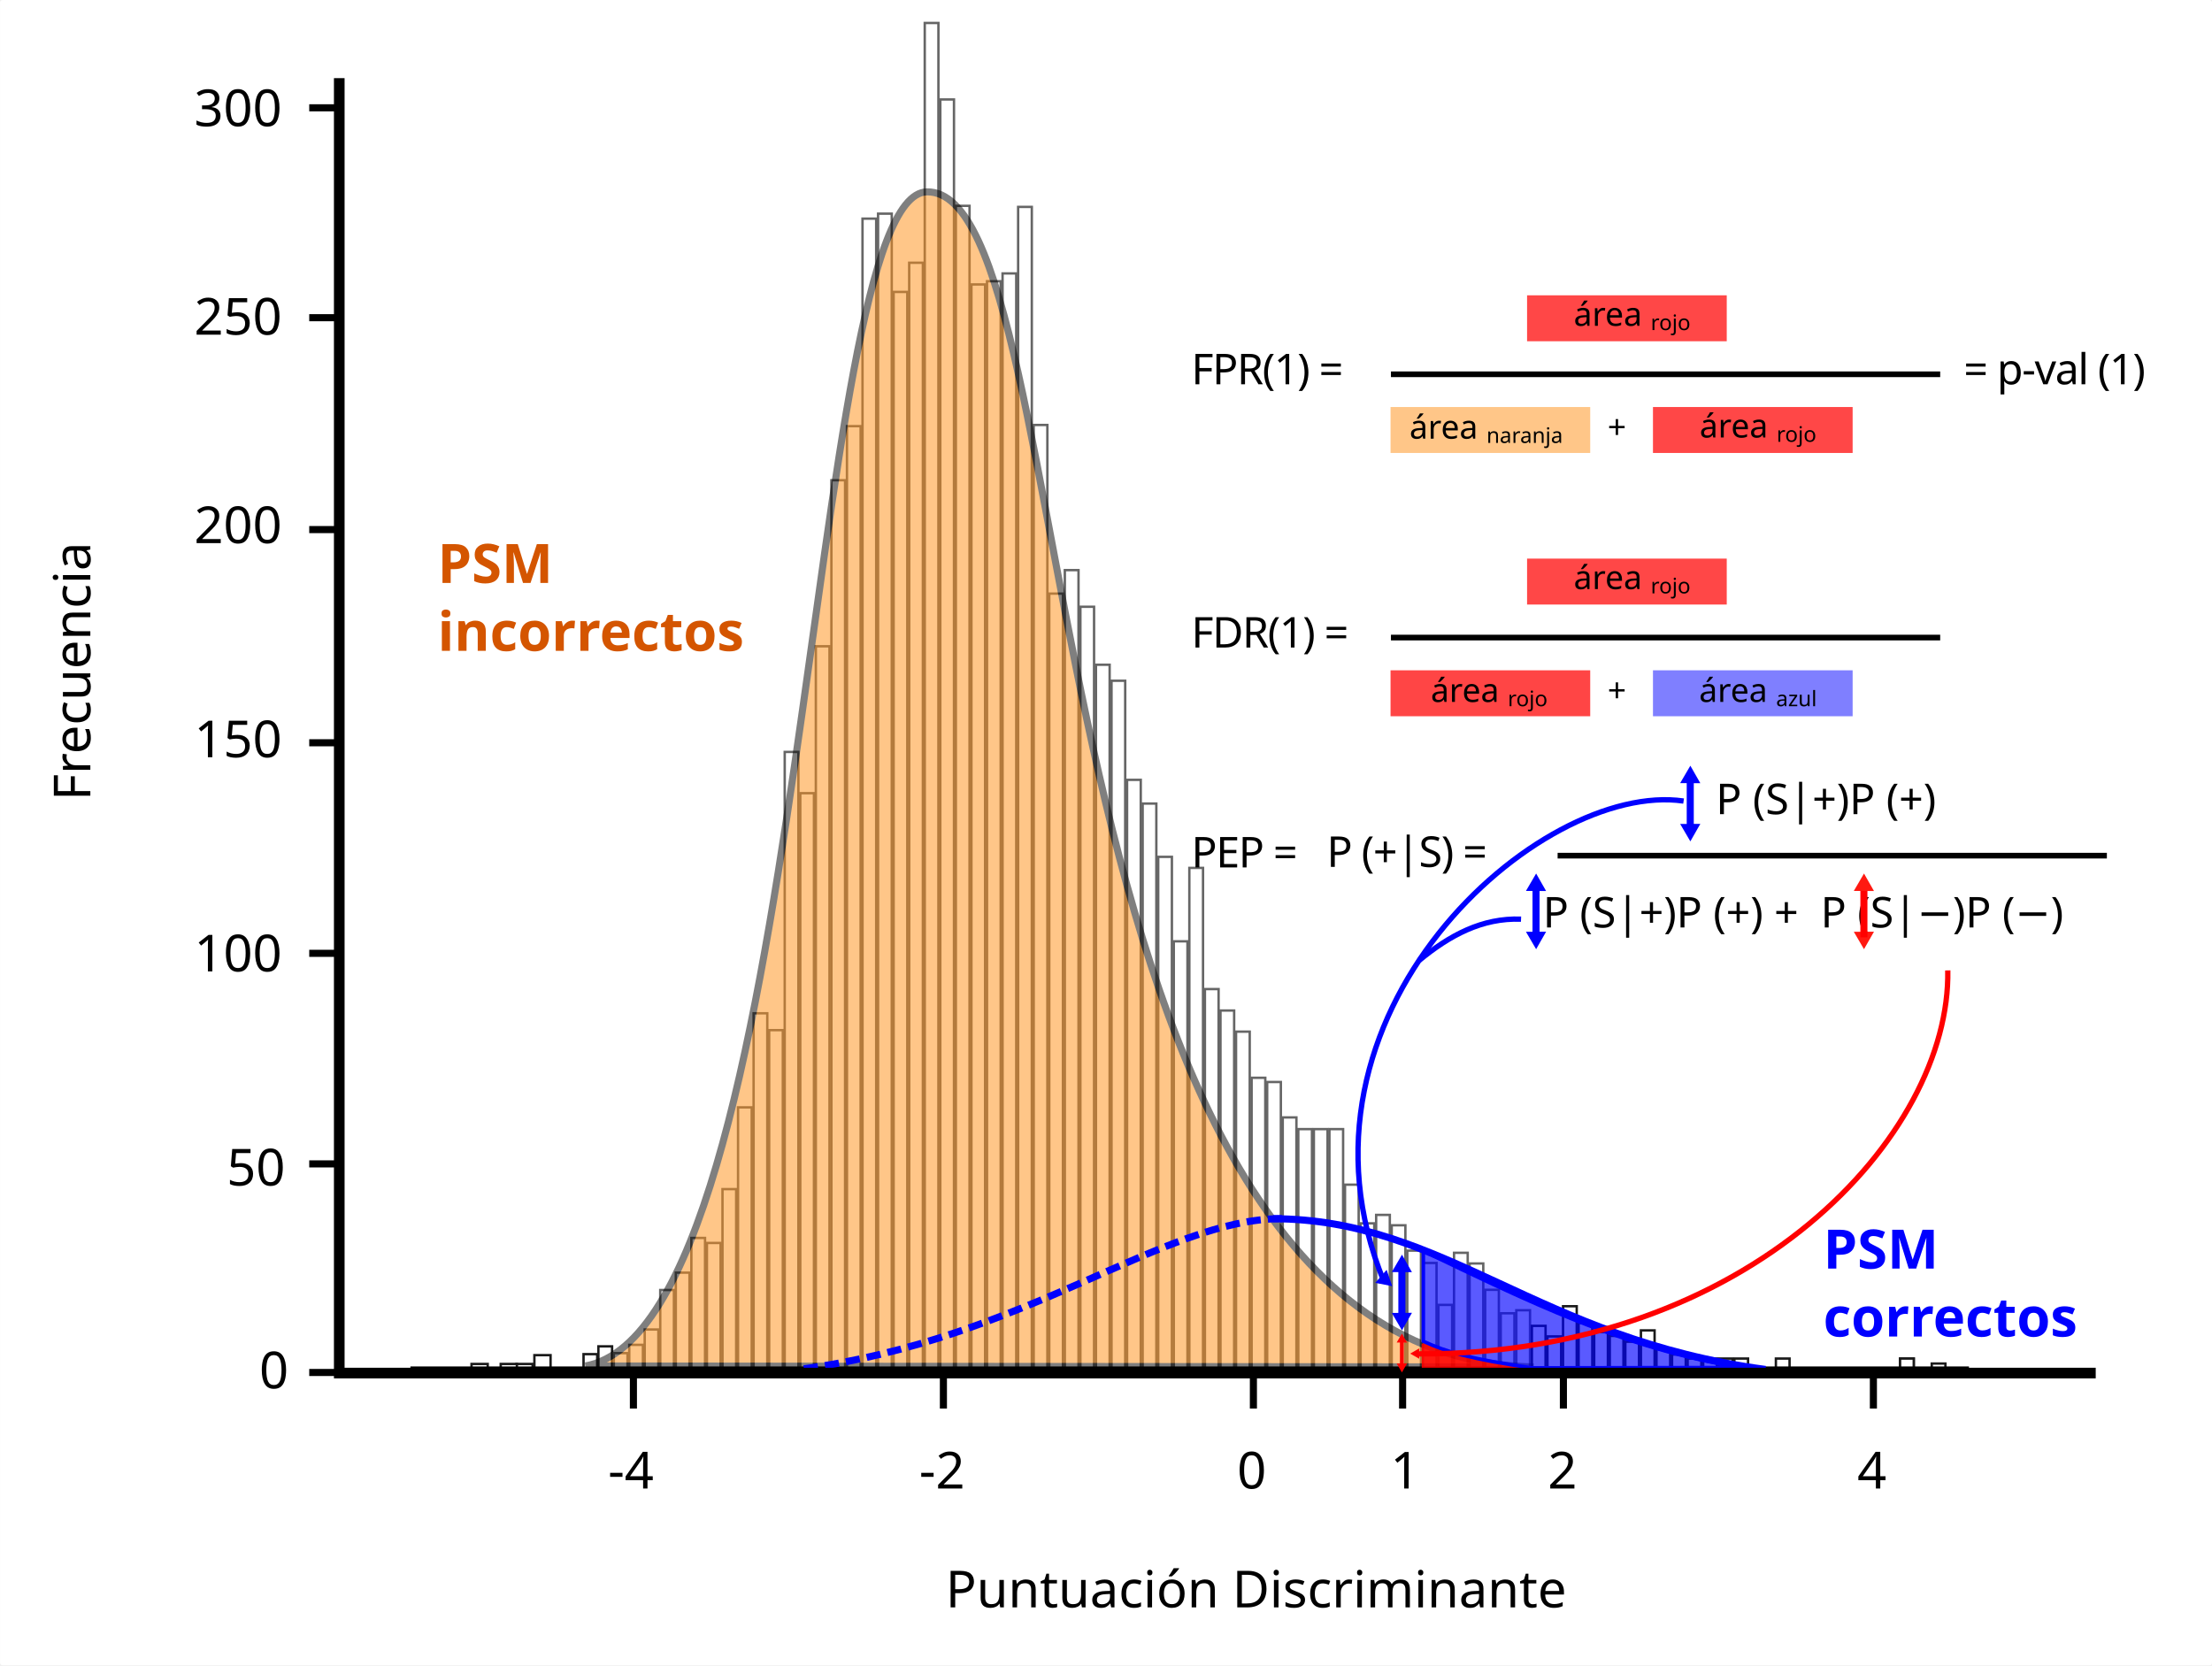
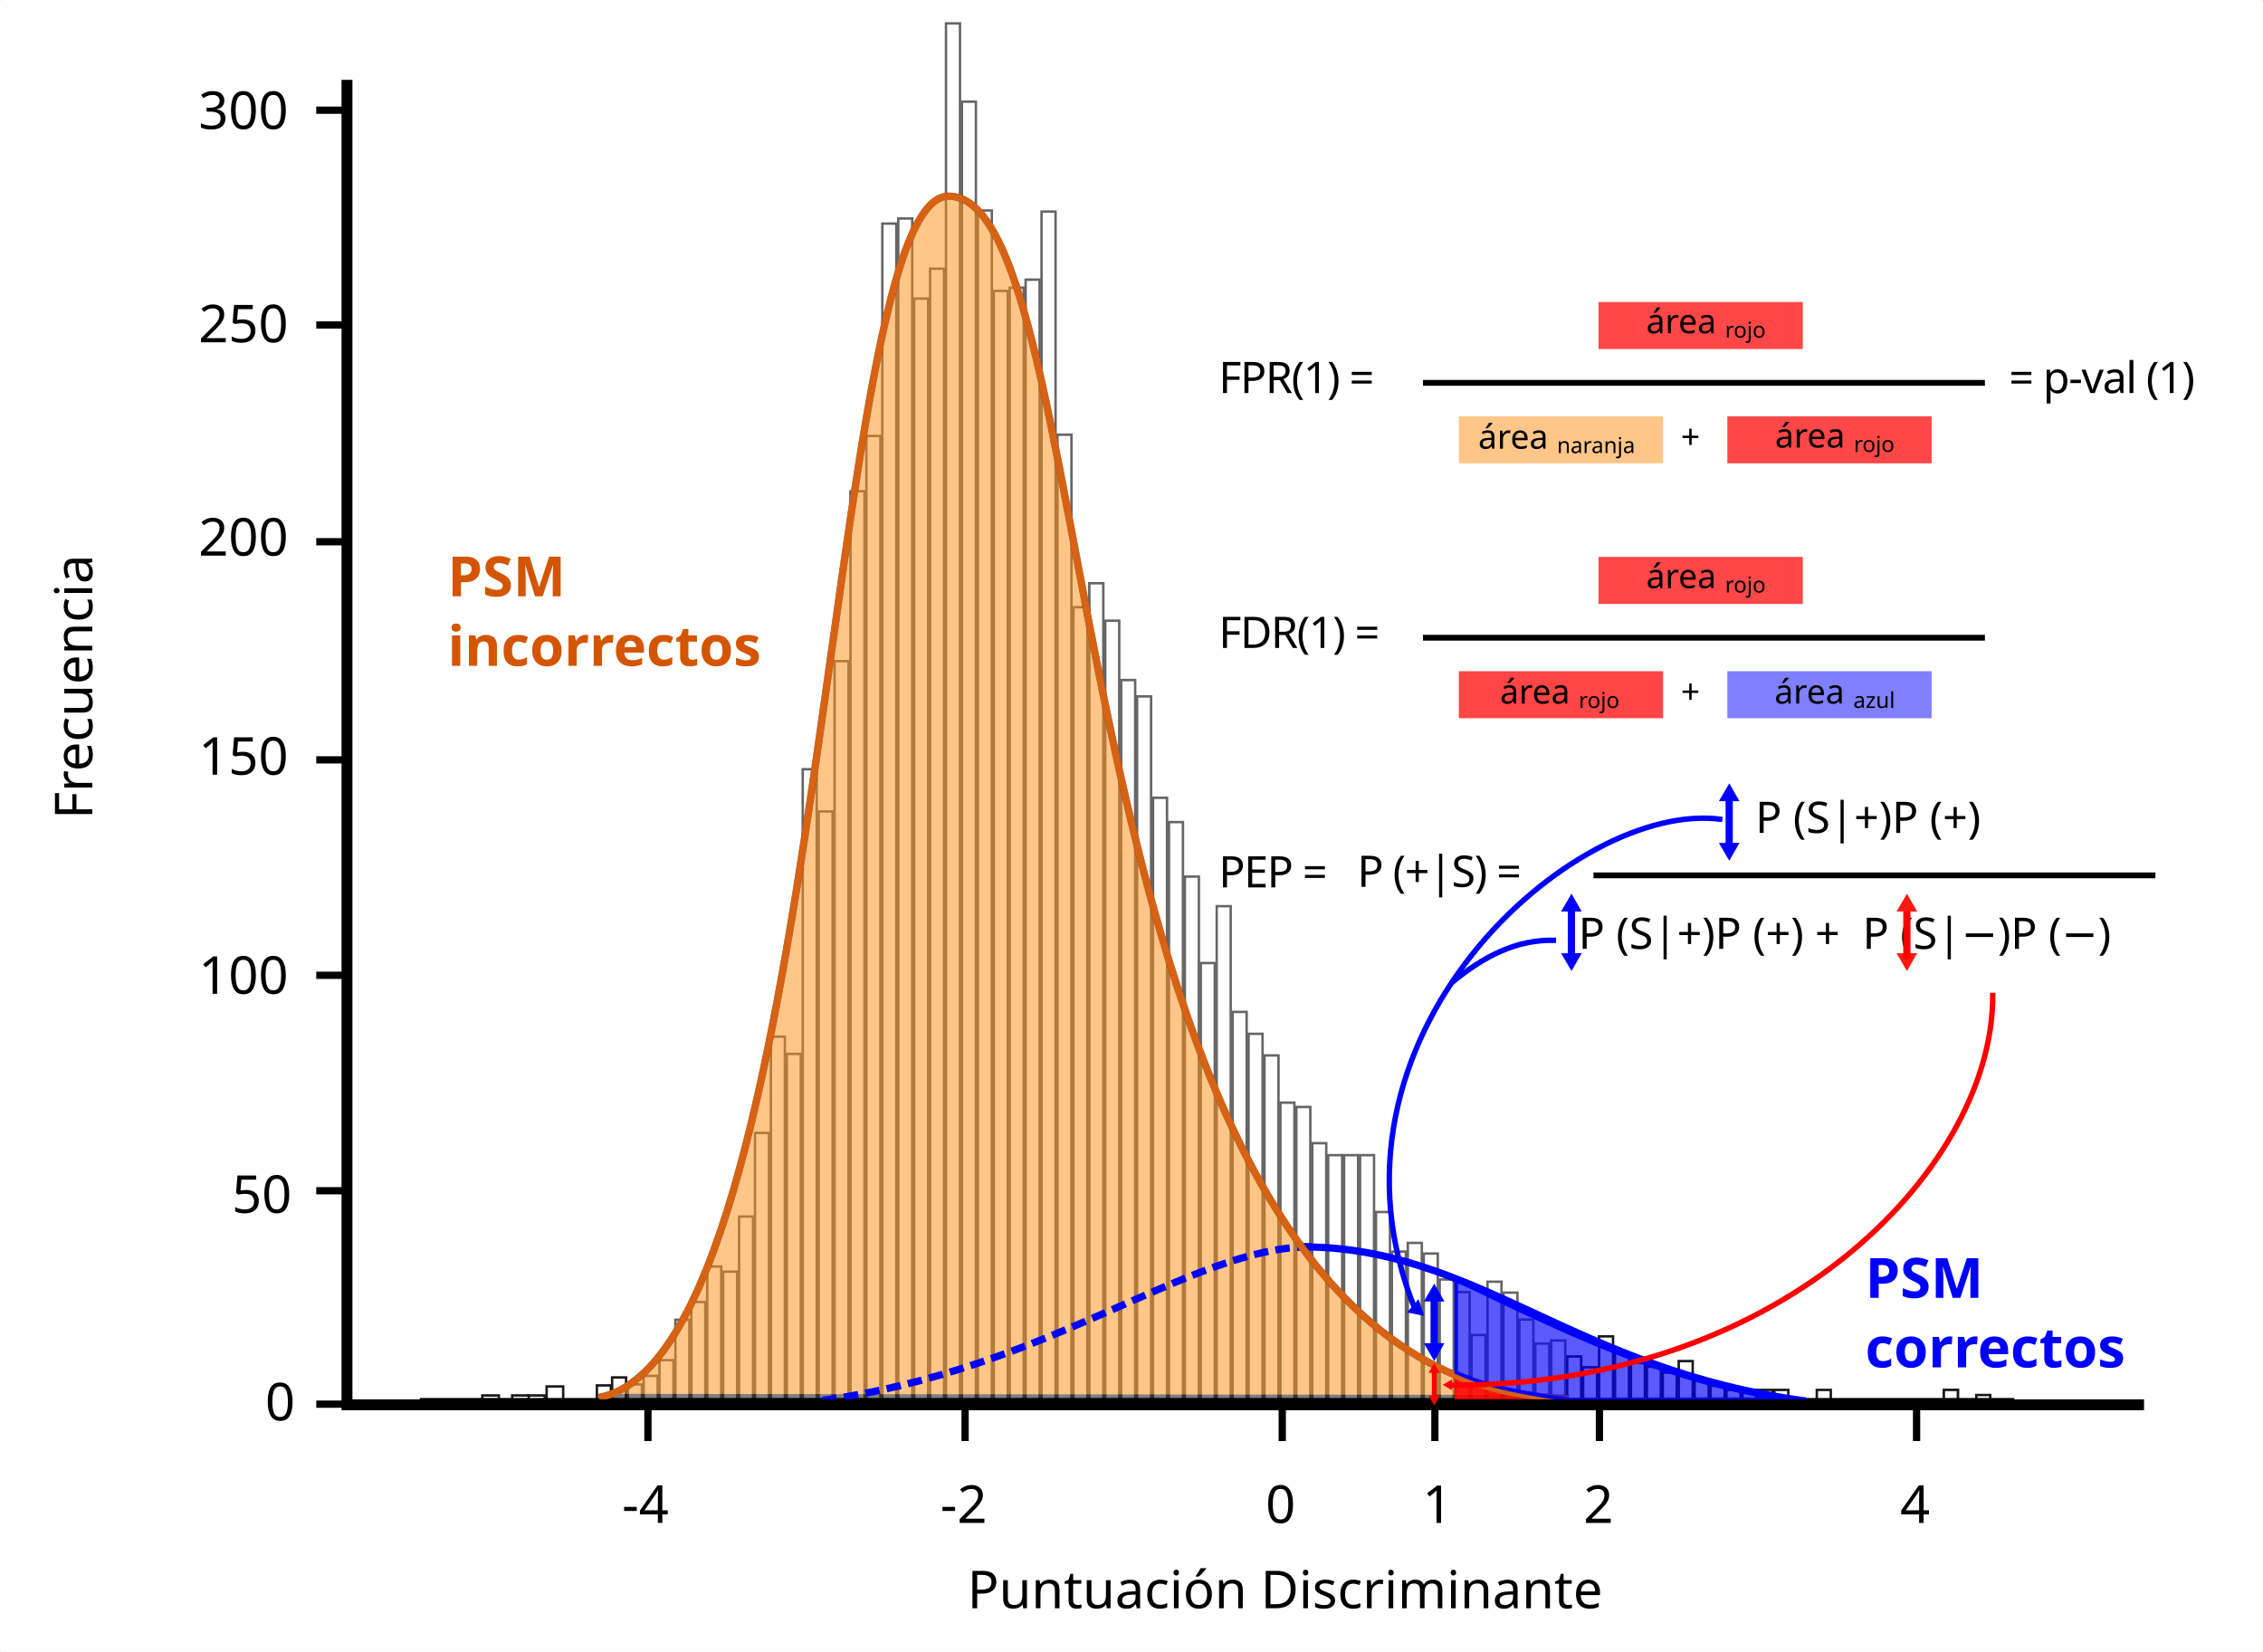
- <svg xmlns="http://www.w3.org/2000/svg" width="623.75" height="469.626" id="svg3987" version="1.1">
+ <svg xmlns="http://www.w3.org/2000/svg" width="623.719" height="455.253" id="svg3987" version="1.1">
  <defs id="defs3989" />
-   <g id="layer1" transform="translate(-89.75,-122.4681)">
-     <rect style="fill:#ffffff;fill-opacity:1;stroke:#ffffff;stroke-width:1.5;stroke-linecap:round;stroke-linejoin:round;stroke-miterlimit:4;stroke-opacity:1;stroke-dasharray:none;stroke-dashoffset:0" id="rect5285" width="622.254" height="468.105" x="90.51" y="123.224" />
-     <rect style="opacity:0.719;fill:#ff0000;fill-opacity:1;stroke:none" id="rect5213" width="56.304" height="12.954" x="520.362" y="279.994" />
+   <g id="layer1" transform="translate(-89.78125,-122.4973)">
+     <rect style="fill:#ffffff;fill-opacity:1;stroke:#ffffff;stroke-width:1.477;stroke-linecap:round;stroke-linejoin:round;stroke-miterlimit:4;stroke-opacity:1;stroke-dasharray:none;stroke-dashoffset:0" id="rect5285" width="622.254" height="453.796" x="90.51" y="123.224" />
    <rect style="fill:#ffffff;fill-opacity:1;stroke:#1a1a1a;stroke-width:0.674" id="rect4010" width="4.561" height="3.808" x="240.44" y="504.617" />
    <rect y="504.334" x="254.296" height="4.518" width="3.857" id="rect4016" style="fill:#ffffff;fill-opacity:1;stroke:#1a1a1a;stroke-width:0.674" />
    <rect y="507.1" x="235.376" height="1.325" width="4.561" id="rect4018" style="fill:#ffffff;fill-opacity:1;stroke:#1a1a1a;stroke-width:0.674" />
    <rect style="fill:#ffffff;fill-opacity:1;stroke:#1a1a1a;stroke-width:0.674" id="rect4020" width="4.561" height="1.325" x="230.944" y="507.1" />
    <rect y="507.1" x="222.715" height="1.325" width="4.561" id="rect4022" style="fill:#ffffff;fill-opacity:1;stroke:#1a1a1a;stroke-width:0.674" />
    <rect style="fill:#ffffff;fill-opacity:1;stroke:#1a1a1a;stroke-width:0.674" id="rect4024" width="3.857" height="6.717" x="258.49" y="502.134" />
    <rect y="504.05" x="262.841" height="4.801" width="3.857" id="rect4026" style="fill:#ffffff;fill-opacity:1;stroke:#666666;stroke-width:0.674" />
    <rect style="fill:#ffffff;fill-opacity:1;stroke:#666666;stroke-width:0.674" id="rect4028" width="3.857" height="7.142" x="267.192" y="501.709" />
    <rect y="497.382" x="271.543" height="11.469" width="3.857" id="rect4030" style="fill:#ffffff;fill-opacity:1;stroke:#666666;stroke-width:0.674" />
    <rect style="fill:#ffffff;fill-opacity:1;stroke:#666666;stroke-width:0.674" id="rect4040" width="3.857" height="22.606" x="275.93" y="486.245" />
    <rect y="481.35" x="280.318" height="27.501" width="3.857" id="rect4042" style="fill:#ffffff;fill-opacity:1;stroke:#666666;stroke-width:0.674" />
    <rect style="fill:#ffffff;fill-opacity:1;stroke:#666666;stroke-width:0.674" id="rect4044" width="3.857" height="37.29" x="284.705" y="471.561" />
    <rect y="472.979" x="289.092" height="35.872" width="3.857" id="rect4046" style="fill:#ffffff;fill-opacity:1;stroke:#666666;stroke-width:0.674" />
    <rect style="fill:#ffffff;fill-opacity:1;stroke:#666666;stroke-width:0.674" id="rect4048" width="3.857" height="51.052" x="293.479" y="457.799" />
    <rect y="434.744" x="297.867" height="74.107" width="3.857" id="rect4050" style="fill:#ffffff;fill-opacity:1;stroke:#666666;stroke-width:0.674" />
    <rect style="fill:#ffffff;fill-opacity:1;stroke:#666666;stroke-width:0.674" id="rect4052" width="3.857" height="100.637" x="302.254" y="408.214" />
    <rect y="412.966" x="306.641" height="95.885" width="3.857" id="rect4054" style="fill:#ffffff;fill-opacity:1;stroke:#666666;stroke-width:0.674" />
    <rect style="fill:#ffffff;fill-opacity:1;stroke:#666666;stroke-width:0.674" id="rect4056" width="3.857" height="174.341" x="311.028" y="334.51" />
    <rect y="346.144" x="315.416" height="162.707" width="3.857" id="rect4058" style="fill:#ffffff;fill-opacity:1;stroke:#666666;stroke-width:0.674" />
    <rect style="fill:#ffffff;fill-opacity:1;stroke:#666666;stroke-width:0.674" id="rect4060" width="3.857" height="204.135" x="319.803" y="304.716" />
    <rect y="257.898" x="324.19" height="250.953" width="3.857" id="rect4062" style="fill:#ffffff;fill-opacity:1;stroke:#666666;stroke-width:0.674" />
    <rect style="fill:#ffffff;fill-opacity:1;stroke:#666666;stroke-width:0.674" id="rect4064" width="3.857" height="266.205" x="328.577" y="242.646" />
    <rect y="184.123" x="332.965" height="324.728" width="3.857" id="rect4066" style="fill:#ffffff;fill-opacity:1;stroke:#666666;stroke-width:0.674" />
    <rect style="fill:#ffffff;fill-opacity:1;stroke:#666666;stroke-width:0.674" id="rect4068" width="3.857" height="326.132" x="337.352" y="182.719" />
    <rect y="204.789" x="341.739" height="304.062" width="3.857" id="rect4070" style="fill:#ffffff;fill-opacity:1;stroke:#666666;stroke-width:0.674" />
    <rect style="fill:#ffffff;fill-opacity:1;stroke:#666666;stroke-width:0.674" id="rect4072" width="3.857" height="312.288" x="346.127" y="196.563" />
    <rect y="128.947" x="350.514" height="379.904" width="3.857" id="rect4074" style="fill:#ffffff;fill-opacity:1;stroke:#666666;stroke-width:0.674" />
    <rect style="fill:#ffffff;fill-opacity:1;stroke:#666666;stroke-width:0.674" id="rect4076" width="3.857" height="358.335" x="354.901" y="150.516" />
    <rect y="180.512" x="359.29" height="328.339" width="3.857" id="rect4078" style="fill:#ffffff;fill-opacity:1;stroke:#666666;stroke-width:0.674" />
    <rect style="fill:#ffffff;fill-opacity:1;stroke:#666666;stroke-width:0.674" id="rect4080" width="3.857" height="306.169" x="363.68" y="202.682" />
    <rect y="201.78" x="368.069" height="307.071" width="3.857" id="rect4082" style="fill:#ffffff;fill-opacity:1;stroke:#666666;stroke-width:0.674" />
    <rect style="fill:#ffffff;fill-opacity:1;stroke:#666666;stroke-width:0.674" id="rect4084" width="3.857" height="309.278" x="372.458" y="199.573" />
    <rect y="180.813" x="376.847" height="328.038" width="3.857" id="rect4086" style="fill:#ffffff;fill-opacity:1;stroke:#666666;stroke-width:0.674" />
    <rect style="fill:#ffffff;fill-opacity:1;stroke:#666666;stroke-width:0.674" id="rect4088" width="3.857" height="266.542" x="381.236" y="242.309" />
    <rect y="289.861" x="385.625" height="218.99" width="3.857" id="rect4090" style="fill:#ffffff;fill-opacity:1;stroke:#666666;stroke-width:0.674" />
    <rect style="fill:#ffffff;fill-opacity:1;stroke:#666666;stroke-width:0.674" id="rect4092" width="3.857" height="225.611" x="390.015" y="283.24" />
    <rect y="293.573" x="394.404" height="215.278" width="3.857" id="rect4094" style="fill:#ffffff;fill-opacity:1;stroke:#666666;stroke-width:0.674" />
    <rect style="fill:#ffffff;fill-opacity:1;stroke:#666666;stroke-width:0.674" id="rect4096" width="3.857" height="198.926" x="398.793" y="309.925" />
    <rect y="314.439" x="403.182" height="194.412" width="3.857" id="rect4098" style="fill:#ffffff;fill-opacity:1;stroke:#666666;stroke-width:0.674" />
    <rect style="fill:#ffffff;fill-opacity:1;stroke:#666666;stroke-width:0.674" id="rect4100" width="3.857" height="166.468" x="407.571" y="342.383" />
    <rect y="349.072" x="411.961" height="159.779" width="3.857" id="rect4102" style="fill:#ffffff;fill-opacity:1;stroke:#666666;stroke-width:0.674" />
    <rect style="fill:#ffffff;fill-opacity:1;stroke:#666666;stroke-width:0.674" id="rect4104" width="3.857" height="144.754" x="416.35" y="364.097" />
    <rect y="387.919" x="420.739" height="120.932" width="3.857" id="rect4106" style="fill:#ffffff;fill-opacity:1;stroke:#666666;stroke-width:0.674" />
-     <rect style="fill:#ffffff;fill-opacity:1;stroke:#666666;stroke-width:0.674" id="rect4108" width="3.857" height="141.638" x="425.128" y="367.213" />
+     <rect style="fill:#ffffff;fill-opacity:1;stroke:#666666;stroke-width:0.661" id="rect4108" width="3.857" height="136.596" x="425.128" y="372.255" />
    <rect y="401.387" x="429.517" height="107.464" width="3.857" id="rect4110" style="fill:#ffffff;fill-opacity:1;stroke:#666666;stroke-width:0.674" />
    <rect style="fill:#ffffff;fill-opacity:1;stroke:#666666;stroke-width:0.674" id="rect4112" width="3.857" height="101.417" x="433.906" y="407.434" />
    <rect y="413.39" x="438.296" height="95.461" width="3.857" id="rect4114" style="fill:#ffffff;fill-opacity:1;stroke:#666666;stroke-width:0.674" />
    <rect style="fill:#ffffff;fill-opacity:1;stroke:#666666;stroke-width:0.674" id="rect4116" width="3.857" height="82.451" x="442.685" y="426.4" />
    <rect y="427.591" x="447.074" height="81.26" width="3.857" id="rect4118" style="fill:#ffffff;fill-opacity:1;stroke:#666666;stroke-width:0.674" />
    <rect style="fill:#ffffff;fill-opacity:1;stroke:#666666;stroke-width:0.674" id="rect4120" width="3.857" height="71.273" x="451.463" y="437.578" />
    <rect y="440.876" x="455.852" height="67.975" width="3.857" id="rect4122" style="fill:#ffffff;fill-opacity:1;stroke:#666666;stroke-width:0.674" />
    <rect style="fill:#ffffff;fill-opacity:1;stroke:#666666;stroke-width:0.674" id="rect4124" width="3.857" height="67.975" x="460.242" y="440.876" />
    <rect y="440.876" x="464.631" height="67.975" width="3.857" id="rect4126" style="fill:#ffffff;fill-opacity:1;stroke:#666666;stroke-width:0.674" />
    <rect style="fill:#ffffff;fill-opacity:1;stroke:#666666;stroke-width:0.674" id="rect4128" width="3.857" height="52.308" x="469.02" y="456.543" />
    <rect y="467.446" x="473.409" height="41.405" width="3.857" id="rect4130" style="fill:#ffffff;fill-opacity:1;stroke:#666666;stroke-width:0.674" />
    <rect style="fill:#ffffff;fill-opacity:1;stroke:#666666;stroke-width:0.674" id="rect4132" width="3.857" height="43.787" x="477.801" y="465.064" />
    <rect y="467.996" x="482.193" height="40.855" width="3.857" id="rect4134" style="fill:#ffffff;fill-opacity:1;stroke:#666666;stroke-width:0.674" />
    <rect style="fill:#ffffff;fill-opacity:1;stroke:#666666;stroke-width:0.674" id="rect4136" width="3.857" height="33.709" x="486.585" y="475.142" />
    <rect y="478.624" x="490.977" height="30.227" width="3.857" id="rect4138" style="fill:#ffffff;fill-opacity:1;stroke:#666666;stroke-width:0.674" />
    <rect style="fill:#ffffff;fill-opacity:1;stroke:#666666;stroke-width:0.674" id="rect4140" width="3.857" height="18.408" x="495.369" y="490.443" />
    <rect y="475.754" x="499.761" height="33.097" width="3.857" id="rect4142" style="fill:#ffffff;fill-opacity:1;stroke:#666666;stroke-width:0.674" />
    <rect style="fill:#ffffff;fill-opacity:1;stroke:#666666;stroke-width:0.674" id="rect4144" width="3.857" height="30.087" x="504.153" y="478.764" />
    <rect y="486.188" x="508.544" height="22.663" width="3.857" id="rect4146" style="fill:#ffffff;fill-opacity:1;stroke:#666666;stroke-width:0.674" />
    <rect style="fill:#ffffff;fill-opacity:1;stroke:#666666;stroke-width:0.674" id="rect4148" width="3.857" height="16.042" x="512.936" y="492.809" />
    <rect y="491.957" x="517.328" height="16.894" width="3.857" id="rect4150" style="fill:#ffffff;fill-opacity:1;stroke:#666666;stroke-width:0.674" />
    <rect style="fill:#ffffff;fill-opacity:1;stroke:#1a1a1a;stroke-width:0.674" id="rect4152" width="3.857" height="12.495" x="521.72" y="496.356" />
    <rect y="499.335" x="526.112" height="9.516" width="3.857" id="rect4154" style="fill:#ffffff;fill-opacity:1;stroke:#1a1a1a;stroke-width:0.674" />
    <rect style="fill:#ffffff;fill-opacity:1;stroke:#1a1a1a;stroke-width:0.674" id="rect4156" width="3.857" height="18.029" x="530.504" y="490.822" />
    <rect y="495.504" x="534.896" height="13.347" width="3.857" id="rect4158" style="fill:#ffffff;fill-opacity:1;stroke:#1a1a1a;stroke-width:0.674" />
    <rect style="fill:#ffffff;fill-opacity:1;stroke:#1a1a1a;stroke-width:0.674" id="rect4160" width="3.857" height="10.722" x="539.288" y="498.129" />
    <rect y="499.193" x="543.68" height="9.658" width="3.857" id="rect4162" style="fill:#ffffff;fill-opacity:1;stroke:#1a1a1a;stroke-width:0.674" />
    <rect style="fill:#ffffff;fill-opacity:1;stroke:#1a1a1a;stroke-width:0.674" id="rect4164" width="3.857" height="8.026" x="548.072" y="500.825" />
    <rect y="497.632" x="552.464" height="11.219" width="3.857" id="rect4166" style="fill:#ffffff;fill-opacity:1;stroke:#1a1a1a;stroke-width:0.674" />
    <rect style="fill:#ffffff;fill-opacity:1;stroke:#1a1a1a;stroke-width:0.674" id="rect4168" width="3.857" height="6.111" x="556.855" y="502.74" />
    <rect y="504.442" x="561.247" height="4.409" width="3.857" id="rect4170" style="fill:#ffffff;fill-opacity:1;stroke:#1a1a1a;stroke-width:0.674" />
    <rect style="fill:#ffffff;fill-opacity:1;stroke:#1a1a1a;stroke-width:0.674" id="rect4172" width="3.857" height="3.274" x="565.639" y="505.577" />
    <rect y="505.577" x="570.031" height="3.274" width="3.857" id="rect4174" style="fill:#ffffff;fill-opacity:1;stroke:#1a1a1a;stroke-width:0.674" />
    <rect style="fill:#ffffff;fill-opacity:1;stroke:#1a1a1a;stroke-width:0.674" id="rect4178" width="3.857" height="3.274" x="574.423" y="505.577" />
    <rect y="505.577" x="578.815" height="3.274" width="3.857" id="rect4180" style="fill:#ffffff;fill-opacity:1;stroke:#1a1a1a;stroke-width:0.674" />
    <rect style="fill:#ffffff;fill-opacity:1;stroke:#1a1a1a;stroke-width:0.674" id="rect4182" width="3.857" height="3.274" x="590.522" y="505.577" />
    <rect y="505.577" x="625.542" height="3.274" width="3.857" id="rect4184" style="fill:#ffffff;fill-opacity:1;stroke:#1a1a1a;stroke-width:0.674" />
    <rect style="fill:#ffffff;fill-opacity:1;stroke:#1a1a1a;stroke-width:0.674" id="rect4186" width="3.857" height="3.274" x="625.542" y="505.577" />
    <rect y="506.982" x="634.473" height="1.869" width="3.857" id="rect4188" style="fill:#ffffff;fill-opacity:1;stroke:#1a1a1a;stroke-width:0.674" />
    <path style="fill:none;stroke:#000000;stroke-width:2;stroke-linecap:butt;stroke-linejoin:miter;stroke-miterlimit:4;stroke-opacity:1;stroke-dasharray:none" d="m 205.484,508.802 439.484,0" id="path4190" />
    <path style="opacity:0.503;fill:#ff8d11;fill-opacity:1;stroke:#000000;stroke-width:2;stroke-linecap:butt;stroke-linejoin:miter;stroke-miterlimit:4;stroke-opacity:1;stroke-dasharray:none" d="m 254.868,507.667 c 63.262,-11.729 61.965,-330.5 96.252,-331.091 45.76,-0.788 26.713,328.709 171.1,331.375 z" id="path4700" />
    <path style="opacity:0.889;fill:#ff0000;fill-opacity:0.982;stroke:#ff0000;stroke-width:0.7;stroke-linecap:butt;stroke-linejoin:miter;stroke-miterlimit:4;stroke-opacity:1;stroke-dasharray:none" d="m 490.972,501.458 0.046,6.844 30.204,0 c -9.134,-1.265 -21.995,-3.097 -30.251,-6.844 z" id="path4798" />
    <g id="g5085">
      <path id="path4704" d="m 448.729,466.147 c 48.425,0.071 74.706,33.996 138.863,42.504" style="fill:none;stroke:#0000ff;stroke-width:2;stroke-linecap:butt;stroke-linejoin:miter;stroke-miterlimit:4;stroke-opacity:1;stroke-dasharray:none" />
      <path style="fill:none;stroke:#0000ff;stroke-width:2;stroke-linecap:butt;stroke-linejoin:miter;stroke-miterlimit:4;stroke-opacity:1;stroke-dasharray:4, 2;stroke-dashoffset:0" d="m 451.246,466.118 c -33.526,-0.004 -71.999,34.025 -136.156,42.533" id="path4706" />
    </g>
    <path style="fill:none;stroke:#666666;stroke-width:1px;stroke-linecap:butt;stroke-linejoin:miter;stroke-opacity:1" d="m 490.909,478.341 0,22.542" id="path4708" />
-     <path style="fill:#0000ff;fill-opacity:0.648;stroke:#0000ff;stroke-width:1px;stroke-linecap:butt;stroke-linejoin:miter;stroke-opacity:1" d="m 491.11,475.283 0,25.434 c 6.441,2.951 13.371,5.021 30.498,7.486 l 59.051,-0.092 c -33.216,-5.284 -60.378,-18.848 -89.549,-32.828 z" id="path4796" />
-     <text xml:space="preserve" style="font-size:14.427px;font-style:normal;font-weight:normal;line-height:125%;letter-spacing:0px;word-spacing:0px;fill:#000000;fill-opacity:1;stroke:none;font-family:Sans;-inkscape-font-specification:Sans" x="356.365" y="575.812" id="text4894" transform="scale(1.000113,0.9998869)">
-       <tspan id="tspan4896" x="356.365" y="575.812">Puntuación Discriminante</tspan>
+     <text xml:space="preserve" style="font-size:14.427px;font-style:normal;font-weight:normal;line-height:125%;letter-spacing:0px;word-spacing:0px;fill:#000000;fill-opacity:1;stroke:none;font-family:Sans;-inkscape-font-specification:Sans" x="356.365" y="565.811" id="text4894" transform="scale(1.000113,0.9998869)">
+       <tspan id="tspan4896" x="356.365" y="565.811">Puntuación Discriminante</tspan>
    </text>
    <path style="fill:none;stroke:#000000;stroke-width:2;stroke-linecap:butt;stroke-linejoin:miter;stroke-miterlimit:4;stroke-opacity:1;stroke-dasharray:none" d="m 443.19,510.059 0,9.619" id="path4898" />
    <path id="path4900" d="m 530.605,510.059 0,9.619" style="fill:none;stroke:#000000;stroke-width:2;stroke-linecap:butt;stroke-linejoin:miter;stroke-miterlimit:4;stroke-opacity:1;stroke-dasharray:none" />
    <path style="fill:none;stroke:#000000;stroke-width:2;stroke-linecap:butt;stroke-linejoin:miter;stroke-miterlimit:4;stroke-opacity:1;stroke-dasharray:none" d="m 618.019,510.059 0,9.619" id="path4902" />
    <path style="fill:none;stroke:#000000;stroke-width:2;stroke-linecap:butt;stroke-linejoin:miter;stroke-miterlimit:4;stroke-opacity:1;stroke-dasharray:none" d="m 268.362,510.059 0,9.619" id="path4904" />
    <path id="path4906" d="m 355.776,510.059 0,9.619" style="fill:none;stroke:#000000;stroke-width:2;stroke-linecap:butt;stroke-linejoin:miter;stroke-miterlimit:4;stroke-opacity:1;stroke-dasharray:none" />
    <path style="fill:none;stroke:#000000;stroke-width:2;stroke-linecap:butt;stroke-linejoin:miter;stroke-miterlimit:4;stroke-opacity:1;stroke-dasharray:none" d="m 176.948,509.504 8.696,0" id="path4908" />
    <path id="path4910" d="m 176.948,450.681 8.696,0" style="fill:none;stroke:#000000;stroke-width:2;stroke-linecap:butt;stroke-linejoin:miter;stroke-miterlimit:4;stroke-opacity:1;stroke-dasharray:none" />
    <path style="fill:none;stroke:#000000;stroke-width:2;stroke-linecap:butt;stroke-linejoin:miter;stroke-miterlimit:4;stroke-opacity:1;stroke-dasharray:none" d="m 176.948,391.304 8.696,0" id="path4912" />
    <path id="path4914" d="m 176.948,331.926 8.696,0" style="fill:none;stroke:#000000;stroke-width:2;stroke-linecap:butt;stroke-linejoin:miter;stroke-miterlimit:4;stroke-opacity:1;stroke-dasharray:none" />
    <path style="fill:none;stroke:#000000;stroke-width:2;stroke-linecap:butt;stroke-linejoin:miter;stroke-miterlimit:4;stroke-opacity:1;stroke-dasharray:none" d="m 176.948,271.808 8.696,0" id="path4916" />
    <path id="path4918" d="m 176.948,212.061 8.696,0" style="fill:none;stroke:#000000;stroke-width:2;stroke-linecap:butt;stroke-linejoin:miter;stroke-miterlimit:4;stroke-opacity:1;stroke-dasharray:none" />
    <path style="fill:none;stroke:#000000;stroke-width:2;stroke-linecap:butt;stroke-linejoin:miter;stroke-miterlimit:4;stroke-opacity:1;stroke-dasharray:none" d="m 176.948,152.868 8.696,0" id="path4920" />
    <text id="text4922" y="542.294" x="438.555" style="font-size:14.427px;font-style:normal;font-weight:normal;line-height:125%;letter-spacing:0px;word-spacing:0px;fill:#000000;fill-opacity:1;stroke:none;font-family:Sans;-inkscape-font-specification:Sans" xml:space="preserve" transform="scale(1.000113,0.9998869)">
      <tspan y="542.294" x="438.555" id="tspan4924">0</tspan>
    </text>
    <text xml:space="preserve" style="font-size:14.427px;font-style:normal;font-weight:normal;line-height:125%;letter-spacing:0px;word-spacing:0px;fill:#000000;fill-opacity:1;stroke:none;font-family:Sans;-inkscape-font-specification:Sans" x="526.149" y="542.294" id="text4926" transform="scale(1.000113,0.9998869)">
      <tspan id="tspan4928" x="526.149" y="542.294">2</tspan>
    </text>
    <text id="text4930" y="542.294" x="613.413" style="font-size:14.427px;font-style:normal;font-weight:normal;line-height:125%;letter-spacing:0px;word-spacing:0px;fill:#000000;fill-opacity:1;stroke:none;font-family:Sans;-inkscape-font-specification:Sans" xml:space="preserve" transform="scale(1.000113,0.9998869)">
      <tspan y="542.294" x="613.413" id="tspan4932">4</tspan>
    </text>
    <text id="text4934" y="542.294" x="348.91" style="font-size:14.427px;font-style:normal;font-weight:normal;line-height:125%;letter-spacing:0px;word-spacing:0px;fill:#000000;fill-opacity:1;stroke:none;font-family:Sans;-inkscape-font-specification:Sans" xml:space="preserve" transform="scale(1.000113,0.9998869)">
      <tspan y="542.294" x="348.91" id="tspan4936">-2</tspan>
    </text>
    <text xml:space="preserve" style="font-size:14.427px;font-style:normal;font-weight:normal;line-height:125%;letter-spacing:0px;word-spacing:0px;fill:#000000;fill-opacity:1;stroke:none;font-family:Sans;-inkscape-font-specification:Sans" x="261.189" y="542.294" id="text4938" transform="scale(1.000113,0.9998869)">
      <tspan id="tspan4940" x="261.189" y="542.294">-4</tspan>
    </text>
    <text xml:space="preserve" style="font-size:14.427px;font-style:normal;font-weight:normal;line-height:125%;letter-spacing:0px;word-spacing:0px;fill:#000000;fill-opacity:1;stroke:none;font-family:Sans;-inkscape-font-specification:Sans" x="162.857" y="514.039" id="text4942" transform="scale(1.000113,0.9998869)">
      <tspan id="tspan4944" x="162.857" y="514.039">0</tspan>
    </text>
    <text id="text4946" y="456.828" x="153.671" style="font-size:14.427px;font-style:normal;font-weight:normal;line-height:125%;letter-spacing:0px;word-spacing:0px;fill:#000000;fill-opacity:1;stroke:none;font-family:Sans;-inkscape-font-specification:Sans" xml:space="preserve" transform="scale(1.000113,0.9998869)">
      <tspan y="456.828" x="153.671" id="tspan4948">50</tspan>
    </text>
    <text xml:space="preserve" style="font-size:14.427px;font-style:normal;font-weight:normal;line-height:125%;letter-spacing:0px;word-spacing:0px;fill:#000000;fill-opacity:1;stroke:none;font-family:Sans;-inkscape-font-specification:Sans" x="144.486" y="396.44" id="text4950" transform="scale(1.000113,0.9998869)">
      <tspan id="tspan4952" x="144.486" y="396.44">100</tspan>
    </text>
    <text id="text4954" y="336.051" x="144.486" style="font-size:14.427px;font-style:normal;font-weight:normal;line-height:125%;letter-spacing:0px;word-spacing:0px;fill:#000000;fill-opacity:1;stroke:none;font-family:Sans;-inkscape-font-specification:Sans" xml:space="preserve" transform="scale(1.000113,0.9998869)">
      <tspan y="336.051" x="144.486" id="tspan4956">150</tspan>
    </text>
    <text xml:space="preserve" style="font-size:14.427px;font-style:normal;font-weight:normal;line-height:125%;letter-spacing:0px;word-spacing:0px;fill:#000000;fill-opacity:1;stroke:none;font-family:Sans;-inkscape-font-specification:Sans" x="144.486" y="275.663" id="text4958" transform="scale(1.000113,0.9998869)">
      <tspan id="tspan4960" x="144.486" y="275.663">200</tspan>
    </text>
    <text id="text4962" y="216.863" x="144.486" style="font-size:14.427px;font-style:normal;font-weight:normal;line-height:125%;letter-spacing:0px;word-spacing:0px;fill:#000000;fill-opacity:1;stroke:none;font-family:Sans;-inkscape-font-specification:Sans" xml:space="preserve" transform="scale(1.000113,0.9998869)">
      <tspan y="216.863" x="144.486" id="tspan4964">250</tspan>
    </text>
    <text xml:space="preserve" style="font-size:14.427px;font-style:normal;font-weight:normal;line-height:125%;letter-spacing:0px;word-spacing:0px;fill:#000000;fill-opacity:1;stroke:none;font-family:Sans;-inkscape-font-specification:Sans" x="144.486" y="158.064" id="text4966" transform="scale(1.000113,0.9998869)">
      <tspan id="tspan4968" x="144.486" y="158.064">300</tspan>
    </text>
    <text transform="matrix(0,-1.000113,0.9998869,0,0,0)" id="text4970" y="115.238" x="-348.219" style="font-size:14.427px;font-style:normal;font-weight:normal;line-height:125%;letter-spacing:0px;word-spacing:0px;fill:#000000;fill-opacity:1;stroke:none;font-family:Sans;-inkscape-font-specification:Sans" xml:space="preserve">
      <tspan y="115.238" x="-348.219" id="tspan4972">Frecuencia</tspan>
    </text>
-     <path style="fill:none;stroke:#000000;stroke-width:3;stroke-linecap:butt;stroke-linejoin:miter;stroke-miterlimit:4;stroke-opacity:1;stroke-dasharray:none" d="m 185.417,144.504 0,365.166 495.293,0" id="path4702" />
    <text xml:space="preserve" style="font-size:12px;font-style:normal;font-weight:normal;line-height:125%;letter-spacing:-0.3px;word-spacing:-0.2px;fill:#000000;fill-opacity:1;stroke:none;font-family:Sans;-inkscape-font-specification:Sans" x="463.888" y="366.93" id="text5183">
      <tspan id="tspan5185" x="463.888" y="366.93">P (+|S) =</tspan>
    </text>
    <text xml:space="preserve" style="font-size:12px;font-style:normal;font-weight:normal;line-height:125%;letter-spacing:0px;word-spacing:0px;fill:#000000;fill-opacity:1;stroke:none;font-family:Sans;-inkscape-font-specification:Sans" x="570.495" y="352.053" id="text5187">
      <tspan id="tspan5189" x="570.495" y="352.053"> P (S|+)P (+)</tspan>
    </text>
    <text xml:space="preserve" style="font-size:12px;font-style:normal;font-weight:normal;line-height:125%;letter-spacing:0px;word-spacing:0px;fill:#000000;fill-opacity:1;stroke:none;font-family:Sans;-inkscape-font-specification:Sans" x="524.841" y="384.013" id="text5191">
      <tspan id="tspan5193" x="524.841" y="384.013">P (S|+)P (+) +  P (S|−)P (−)</tspan>
    </text>
    <path style="fill:none;stroke:#000000;stroke-width:1.6;stroke-linecap:butt;stroke-linejoin:miter;stroke-miterlimit:4;stroke-opacity:1;stroke-dasharray:none" d="m 528.975,363.76 154.88,0" id="path5195" />
    <text xml:space="preserve" style="font-size:15.324px;font-style:normal;font-weight:bold;line-height:125%;letter-spacing:0px;word-spacing:0px;fill:#d45500;fill-opacity:1;stroke:none;font-family:Sans;-inkscape-font-specification:Sans Bold" x="213.15" y="286.848" id="text5201">
      <tspan id="tspan5203" x="213.15" y="286.848">PSM </tspan>
      <tspan x="213.15" y="306.003" id="tspan5205">incorrectos</tspan>
    </text>
    <text id="text5207" y="480.198" x="603.881" style="font-size:15.324px;font-style:normal;font-weight:bold;line-height:125%;letter-spacing:0px;word-spacing:0px;fill:#0000ff;fill-opacity:1;stroke:none;font-family:Sans;-inkscape-font-specification:Sans Bold" xml:space="preserve">
      <tspan y="480.198" x="603.881" id="tspan5209">PSM </tspan>
      <tspan id="tspan5211" y="499.354" x="603.881">correctos</tspan>
    </text>
    <g id="g5251" transform="matrix(1.987996,0,0,1.987996,-487.5695,-377.4312)">
      <path transform="matrix(0.3041705,0,0,0.3041705,339.4505,306.2816)" d="m 492.53,440.168 -4.747,-8.12 9.406,-0.051 z" id="path5245" style="fill:#0000ff;fill-opacity:1;stroke:none" />
      <path id="path5247" d="m 489.25,431.175 0,7.312" style="fill:#0000ff;stroke:#0000ff;stroke-width:1px;stroke-linecap:butt;stroke-linejoin:miter;stroke-opacity:1" />
      <path style="fill:#0000ff;fill-opacity:1;stroke:none" id="path5249" d="m 492.53,440.168 -4.747,-8.12 9.406,-0.051 z" transform="matrix(0.3041705,0,0,-0.3041705,339.4505,563.3181)" />
    </g>
-     <path transform="matrix(0.3104252,0,0,0.3104252,332.1775,372.8508)" d="m 492.53,440.168 -4.747,-8.12 9.406,-0.051 z" id="path5258" style="fill:#ff0000;fill-opacity:1;stroke:none" />
-     <path id="path5260" d="m 485.057,500.312 0,7.463" style="fill:#ff0000;stroke:#ff0000;stroke-width:1.088;stroke-linecap:butt;stroke-linejoin:miter;stroke-miterlimit:4;stroke-opacity:1;stroke-dasharray:none" />
-     <path style="fill:#ff0000;fill-opacity:1;stroke:none" id="path5262" d="m 492.53,440.168 -4.747,-8.12 9.406,-0.051 z" transform="matrix(0.3104252,0,0,-0.3104252,332.1775,635.1728)" />
    <path style="fill:none;stroke:#0000ff;stroke-width:1.5;stroke-linecap:butt;stroke-linejoin:miter;stroke-miterlimit:4;stroke-opacity:1;stroke-dasharray:none" d="M 564.5,348.362 C 523.927,342.462 449.027,408.672 480,483.862" id="path5272" />
    <path style="fill:#0000ff;fill-opacity:1;stroke:none" id="path5274" d="m 484.103,456.713 -4.789,-0.947 3.215,-3.674 z" transform="translate(-1.767767,28.46105)" />
-     <path id="path5276" d="m 638.994,396.121 c 0.854,46.388 -55.712,108.416 -149.194,108.145" style="fill:none;stroke:#ff0000;stroke-width:1.5;stroke-linecap:butt;stroke-linejoin:miter;stroke-miterlimit:4;stroke-opacity:1;stroke-dasharray:none" />
    <path style="fill:#ff0000;fill-opacity:1;stroke:none" id="path5281" d="m 492.53,440.168 -4.747,-8.12 9.406,-0.051 z" transform="matrix(0,0.3104252,-0.3104252,0,624.0456,351.2919)" />
    <path style="fill:none;stroke:#0000ff;stroke-width:1.5;stroke-linecap:butt;stroke-linejoin:miter;stroke-miterlimit:4;stroke-opacity:1;stroke-dasharray:none" d="m 518.663,381.671 c -10.971,-0.412 -20.15,4.556 -28.77,11.667" id="path5283" />
    <text id="text11998" y="367.073" x="425.704" style="font-size:12px;font-style:normal;font-weight:normal;line-height:125%;letter-spacing:-0.31px;word-spacing:-0.2px;fill:#000000;fill-opacity:1;stroke:none;font-family:Sans;-inkscape-font-specification:Sans" xml:space="preserve">
      <tspan y="367.073" x="425.704" id="tspan12000">PEP =</tspan>
    </text>
-     <text xml:space="preserve" style="font-size:12px;font-style:normal;font-weight:normal;line-height:125%;letter-spacing:-0.31px;word-spacing:-0.2px;fill:#000000;fill-opacity:1;stroke:none;font-family:Sans;-inkscape-font-specification:Sans" x="425.704" y="305.073" id="text12002">
-       <tspan id="tspan12004" x="425.704" y="305.073">FDR(1) =</tspan>
+     <text xml:space="preserve" style="font-size:12px;font-style:normal;font-weight:normal;line-height:125%;letter-spacing:-0.31px;word-spacing:-0.2px;fill:#000000;fill-opacity:1;stroke:none;font-family:Sans;-inkscape-font-specification:Sans" x="425.704" y="301.073" id="text12002">
+       <tspan id="tspan12004" x="425.704" y="301.073">FDR(1) =</tspan>
    </text>
    <g transform="matrix(1.987996,0,0,1.987996,-406.2522,-515.317)" id="g12006">
      <path style="fill:#0000ff;fill-opacity:1;stroke:none" id="path12008" d="m 492.53,440.168 -4.747,-8.12 9.406,-0.051 z" transform="matrix(0.3041705,0,0,0.3041705,339.4505,306.2816)" />
      <path style="fill:#0000ff;stroke:#0000ff;stroke-width:1px;stroke-linecap:butt;stroke-linejoin:miter;stroke-opacity:1" d="m 489.25,431.175 0,7.312" id="path12010" />
      <path transform="matrix(0.3041705,0,0,-0.3041705,339.4505,563.3181)" d="m 492.53,440.168 -4.747,-8.12 9.406,-0.051 z" id="path12012" style="fill:#0000ff;fill-opacity:1;stroke:none" />
    </g>
    <g id="g12014" transform="matrix(1.987996,0,0,1.987996,-449.7393,-484.9114)">
      <path transform="matrix(0.3041705,0,0,0.3041705,339.4505,306.2816)" d="m 492.53,440.168 -4.747,-8.12 9.406,-0.051 z" id="path12016" style="fill:#0000ff;fill-opacity:1;stroke:none" />
      <path id="path12018" d="m 489.25,431.175 0,7.312" style="fill:#0000ff;stroke:#0000ff;stroke-width:1px;stroke-linecap:butt;stroke-linejoin:miter;stroke-opacity:1" />
      <path style="fill:#0000ff;fill-opacity:1;stroke:none" id="path12020" d="m 492.53,440.168 -4.747,-8.12 9.406,-0.051 z" transform="matrix(0.3041705,0,0,-0.3041705,339.4505,563.3181)" />
    </g>
    <g id="g12036" transform="translate(2.298097,0)">
      <path style="fill:#ff1911;fill-opacity:1;stroke:none" id="path12024" d="m 492.53,440.168 -4.747,-8.12 9.406,-0.051 z" transform="matrix(0.6046897,0,0,0.6046897,315.2429,123.975)" />
      <path style="fill:#ff1911;fill-opacity:1;stroke:#ff0000;stroke-width:1.988px;stroke-linecap:butt;stroke-linejoin:miter;stroke-opacity:1" d="m 613.044,372.262 0,14.537" id="path12026" />
      <path transform="matrix(0.6046897,0,0,-0.6046897,315.2429,634.9625)" d="m 492.53,440.168 -4.747,-8.12 9.406,-0.051 z" id="path12028" style="fill:#ff1911;fill-opacity:1;stroke:none" />
    </g>
-     <path id="path12041" d="m 481.975,302.26 154.88,0" style="fill:none;stroke:#000000;stroke-width:1.6;stroke-linecap:butt;stroke-linejoin:miter;stroke-miterlimit:4;stroke-opacity:1;stroke-dasharray:none" />
-     <rect y="311.494" x="481.862" height="12.954" width="56.304" id="rect12043" style="opacity:0.728;fill:#ff0000;fill-opacity:1;stroke:none" />
-     <rect style="opacity:0.503;fill:#0000ff;fill-opacity:1;stroke:none" id="rect12045" width="56.304" height="12.954" x="555.862" y="311.494" />
-     <text id="text12047" y="288.591" x="533.508" style="font-size:9.282px;font-style:normal;font-weight:normal;line-height:125%;letter-spacing:0px;word-spacing:0px;fill:#000000;fill-opacity:1;stroke:none;font-family:Sans;-inkscape-font-specification:Sans" xml:space="preserve">
-       <tspan y="288.591" x="533.508" id="tspan12049">área <tspan style="font-size:65.001%;baseline-shift:sub" id="tspan12063">rojo</tspan>
-       </tspan>
-     </text>
-     <text id="text12055" y="320.411" x="543.043" style="font-size:9.282px;font-style:normal;font-weight:normal;line-height:125%;letter-spacing:0px;word-spacing:0px;fill:#000000;fill-opacity:1;stroke:none;font-family:Sans;-inkscape-font-specification:Sans" xml:space="preserve">
-       <tspan y="320.411" x="543.043" id="tspan12057">+</tspan>
-     </text>
-     <text xml:space="preserve" style="font-size:9.282px;font-style:normal;font-weight:normal;line-height:125%;letter-spacing:0px;word-spacing:0px;fill:#000000;fill-opacity:1;stroke:none;font-family:Sans;-inkscape-font-specification:Sans" x="493.203" y="320.411" id="text12065">
-       <tspan id="tspan12067" x="493.203" y="320.411">área <tspan id="tspan12069" style="font-size:65.001%;baseline-shift:sub">rojo</tspan>
-       </tspan>
-     </text>
-     <text id="text12071" y="320.411" x="568.863" style="font-size:9.282px;font-style:normal;font-weight:normal;line-height:125%;letter-spacing:0px;word-spacing:0px;fill:#000000;fill-opacity:1;stroke:none;font-family:Sans;-inkscape-font-specification:Sans" xml:space="preserve">
-       <tspan y="320.411" x="568.863" id="tspan12073">área <tspan style="font-size:65%;baseline-shift:sub" id="tspan12077">azul</tspan>
-       </tspan>
-     </text>
-     <rect y="205.747" x="520.362" height="12.954" width="56.304" id="rect12117" style="opacity:0.719;fill:#ff0000;fill-opacity:1;stroke:none" />
+     <path id="path12041" d="m 481.975,298.26 154.88,0" style="fill:none;stroke:#000000;stroke-width:1.6;stroke-linecap:butt;stroke-linejoin:miter;stroke-miterlimit:4;stroke-opacity:1;stroke-dasharray:none" />
+     <g id="g4897" transform="translate(10,-4)">
+       <rect y="279.994" x="520.362" height="12.954" width="56.304" id="rect5213" style="opacity:0.719;fill:#ff0000;fill-opacity:1;stroke:none" />
+       <text xml:space="preserve" style="font-size:9.282px;font-style:normal;font-weight:normal;line-height:125%;letter-spacing:0px;word-spacing:0px;fill:#000000;fill-opacity:1;stroke:none;font-family:Sans;-inkscape-font-specification:Sans" x="533.508" y="288.591" id="text12047">
+         <tspan id="tspan12049" x="533.508" y="288.591">área <tspan id="tspan12063" style="font-size:65.001%;baseline-shift:sub">rojo</tspan>
+         </tspan>
+       </text>
+     </g>
+     <g id="g4885" transform="translate(10,-4)">
+       <rect style="opacity:0.728;fill:#ff0000;fill-opacity:1;stroke:none" id="rect12043" width="56.304" height="12.954" x="481.862" y="311.494" />
+       <rect y="311.494" x="555.862" height="12.954" width="56.304" id="rect12045" style="opacity:0.503;fill:#0000ff;fill-opacity:1;stroke:none" />
+       <text xml:space="preserve" style="font-size:9.282px;font-style:normal;font-weight:normal;line-height:125%;letter-spacing:0px;word-spacing:0px;fill:#000000;fill-opacity:1;stroke:none;font-family:Sans;-inkscape-font-specification:Sans" x="543.043" y="320.411" id="text12055">
+         <tspan id="tspan12057" x="543.043" y="320.411">+</tspan>
+       </text>
+       <text id="text12065" y="320.411" x="493.203" style="font-size:9.282px;font-style:normal;font-weight:normal;line-height:125%;letter-spacing:0px;word-spacing:0px;fill:#000000;fill-opacity:1;stroke:none;font-family:Sans;-inkscape-font-specification:Sans" xml:space="preserve">
+         <tspan y="320.411" x="493.203" id="tspan12067">área <tspan style="font-size:65.001%;baseline-shift:sub" id="tspan12069">rojo</tspan>
+         </tspan>
+       </text>
+       <text xml:space="preserve" style="font-size:9.282px;font-style:normal;font-weight:normal;line-height:125%;letter-spacing:0px;word-spacing:0px;fill:#000000;fill-opacity:1;stroke:none;font-family:Sans;-inkscape-font-specification:Sans" x="568.863" y="320.411" id="text12071">
+         <tspan id="tspan12073" x="568.863" y="320.411">área <tspan id="tspan12077" style="font-size:65.001%;baseline-shift:sub">azul</tspan>
+         </tspan>
+       </text>
+     </g>
    <text id="text12119" y="230.827" x="425.704" style="font-size:12px;font-style:normal;font-weight:normal;line-height:125%;letter-spacing:-0.31px;word-spacing:-0.2px;fill:#000000;fill-opacity:1;stroke:none;font-family:Sans;-inkscape-font-specification:Sans" xml:space="preserve">
      <tspan y="230.827" x="425.704" id="tspan12121">FPR(1) =</tspan>
    </text>
    <path style="fill:none;stroke:#000000;stroke-width:1.6;stroke-linecap:butt;stroke-linejoin:miter;stroke-miterlimit:4;stroke-opacity:1;stroke-dasharray:none" d="m 481.975,228.014 154.88,0" id="path12123" />
-     <rect style="opacity:1;fill:#ffc688;fill-opacity:1;stroke:none" id="rect12125" width="56.304" height="12.954" x="481.862" y="237.247" />
-     <text xml:space="preserve" style="font-size:9.282px;font-style:normal;font-weight:normal;line-height:125%;letter-spacing:0px;word-spacing:0px;fill:#000000;fill-opacity:1;stroke:none;font-family:Sans;-inkscape-font-specification:Sans" x="533.508" y="214.345" id="text12129">
-       <tspan id="tspan12131" x="533.508" y="214.345">área <tspan id="tspan12133" style="font-size:65.001%;baseline-shift:sub">rojo</tspan>
-       </tspan>
-     </text>
-     <text xml:space="preserve" style="font-size:9.282px;font-style:normal;font-weight:normal;line-height:125%;letter-spacing:0px;word-spacing:0px;fill:#000000;fill-opacity:1;stroke:none;font-family:Sans;-inkscape-font-specification:Sans" x="543.043" y="246.165" id="text12135">
-       <tspan id="tspan12137" x="543.043" y="246.165">+</tspan>
-     </text>
-     <text id="text12139" y="246.165" x="487.203" style="font-size:9.282px;font-style:normal;font-weight:normal;line-height:125%;letter-spacing:0px;word-spacing:0px;fill:#000000;fill-opacity:1;stroke:none;font-family:Sans;-inkscape-font-specification:Sans" xml:space="preserve">
-       <tspan y="246.165" x="487.203" id="tspan12141">área <tspan style="font-size:65.001%;baseline-shift:sub" id="tspan12155">naranja</tspan>
-       </tspan>
-     </text>
+     <g id="g4916" transform="translate(10,0)">
+       <rect style="opacity:0.719;fill:#ff0000;fill-opacity:1;stroke:none" id="rect12117" width="56.304" height="12.954" x="520.362" y="205.747" />
+       <text id="text12129" y="214.345" x="533.508" style="font-size:9.282px;font-style:normal;font-weight:normal;line-height:125%;letter-spacing:0px;word-spacing:0px;fill:#000000;fill-opacity:1;stroke:none;font-family:Sans;-inkscape-font-specification:Sans" xml:space="preserve">
+         <tspan y="214.345" x="533.508" id="tspan12131">área <tspan style="font-size:65.001%;baseline-shift:sub" id="tspan12133">rojo</tspan>
+         </tspan>
+       </text>
+     </g>
    <text xml:space="preserve" style="font-size:12px;font-style:normal;font-weight:normal;line-height:125%;letter-spacing:-0.31px;word-spacing:-0.2px;fill:#000000;fill-opacity:1;stroke:none;font-family:Sans;-inkscape-font-specification:Sans" x="643.493" y="230.827" id="text12151">
      <tspan id="tspan12153" x="643.493" y="230.827">= p-val (1)</tspan>
    </text>
-     <g id="g12165" transform="translate(-14,0)">
-       <rect y="237.247" x="569.862" height="12.954" width="56.304" id="rect12157" style="opacity:0.719;fill:#ff0000;fill-opacity:1;stroke:none" />
-       <text xml:space="preserve" style="font-size:9.282px;font-style:normal;font-weight:normal;line-height:125%;letter-spacing:0px;word-spacing:0px;fill:#000000;fill-opacity:1;stroke:none;font-family:Sans;-inkscape-font-specification:Sans" x="583.008" y="245.845" id="text12159">
-         <tspan id="tspan12161" x="583.008" y="245.845">área <tspan id="tspan12163" style="font-size:65.001%;baseline-shift:sub">rojo</tspan>
-         </tspan>
-       </text>
+     <g id="g4903" transform="translate(10,0)">
+       <rect y="237.247" x="481.862" height="12.954" width="56.304" id="rect12125" style="fill:#ffc688;fill-opacity:1;stroke:none" />
+       <text id="text12135" y="246.165" x="543.043" style="font-size:9.282px;font-style:normal;font-weight:normal;line-height:125%;letter-spacing:0px;word-spacing:0px;fill:#000000;fill-opacity:1;stroke:none;font-family:Sans;-inkscape-font-specification:Sans" xml:space="preserve">
+         <tspan y="246.165" x="543.043" id="tspan12137">+</tspan>
+       </text>
+       <text xml:space="preserve" style="font-size:9.282px;font-style:normal;font-weight:normal;line-height:125%;letter-spacing:0px;word-spacing:0px;fill:#000000;fill-opacity:1;stroke:none;font-family:Sans;-inkscape-font-specification:Sans" x="487.203" y="246.165" id="text12139">
+         <tspan id="tspan12141" x="487.203" y="246.165">área <tspan id="tspan12155" style="font-size:65.001%;baseline-shift:sub">naranja</tspan>
+         </tspan>
+       </text>
+       <g transform="translate(-14,0)" id="g12165">
+         <rect style="opacity:0.719;fill:#ff0000;fill-opacity:1;stroke:none" id="rect12157" width="56.304" height="12.954" x="569.862" y="237.247" />
+         <text id="text12159" y="245.845" x="583.008" style="font-size:9.282px;font-style:normal;font-weight:normal;line-height:125%;letter-spacing:0px;word-spacing:0px;fill:#000000;fill-opacity:1;stroke:none;font-family:Sans;-inkscape-font-specification:Sans" xml:space="preserve">
+           <tspan y="245.845" x="583.008" id="tspan12161">área <tspan style="font-size:65.001%;baseline-shift:sub" id="tspan12163">rojo</tspan>
+           </tspan>
+         </text>
+       </g>
    </g>
    <path id="path3199" d="m 485.263,510.059 0,9.619" style="fill:none;stroke:#000000;stroke-width:2;stroke-linecap:butt;stroke-linejoin:miter;stroke-miterlimit:4;stroke-opacity:1;stroke-dasharray:none" />
    <text transform="scale(1.000113,0.9998869)" id="text3201" y="542.294" x="481.783" style="font-size:14.427px;font-style:normal;font-weight:normal;line-height:125%;letter-spacing:0px;word-spacing:0px;fill:#000000;fill-opacity:1;stroke:none;font-family:Sans;-inkscape-font-specification:Sans" xml:space="preserve">
      <tspan y="542.294" x="481.783" id="tspan3203">1</tspan>
    </text>
+     <path id="path18746" d="m 254.868,507.667 c 63.262,-11.729 61.965,-330.5 96.252,-331.091 45.76,-0.788 26.713,328.709 171.1,331.375" style="fill:none;stroke:#d76213;stroke-width:2;stroke-linecap:butt;stroke-linejoin:miter;stroke-miterlimit:4;stroke-opacity:1;stroke-dasharray:none" />
+     <path style="fill:#0000ff;fill-opacity:0.648;stroke:#0000ff;stroke-width:1px;stroke-linecap:butt;stroke-linejoin:miter;stroke-opacity:1" d="m 491.11,475.283 0,25.434 c 6.441,2.951 13.371,5.021 30.498,7.486 l 59.051,-0.092 c -33.216,-5.284 -60.378,-18.848 -89.549,-32.828 z" id="path4796" />
+     <path style="fill:none;stroke:#000000;stroke-width:3;stroke-linecap:butt;stroke-linejoin:miter;stroke-miterlimit:4;stroke-opacity:1;stroke-dasharray:none" d="m 185.417,144.504 0,365.166 495.293,0" id="path4702" />
+     <path id="path5276" d="m 638.994,396.121 c 0.854,46.388 -55.712,108.416 -149.194,108.145" style="fill:none;stroke:#ff0000;stroke-width:1.5;stroke-linecap:butt;stroke-linejoin:miter;stroke-miterlimit:4;stroke-opacity:1;stroke-dasharray:none" />
+     <g id="g19264" transform="matrix(1.064539,0,0,1.064539,-31.30523,-32.52853)">
+       <path style="fill:#ff0000;fill-opacity:1;stroke:none" id="path5258" d="m 492.53,440.168 -4.747,-8.12 9.406,-0.051 z" transform="matrix(0.3104252,0,0,0.3104252,332.1775,372.8508)" />
+       <path style="fill:#ff0000;stroke:#ff0000;stroke-width:1.238;stroke-linecap:butt;stroke-linejoin:miter;stroke-miterlimit:4;stroke-opacity:1;stroke-dasharray:none" d="m 485.079,500.312 0,7.463" id="path5260" />
+       <path transform="matrix(0.3104252,0,0,-0.3104252,332.1775,635.1728)" d="m 492.53,440.168 -4.747,-8.12 9.406,-0.051 z" id="path5262" style="fill:#ff0000;fill-opacity:1;stroke:none" />
+     </g>
  </g>
</svg>
